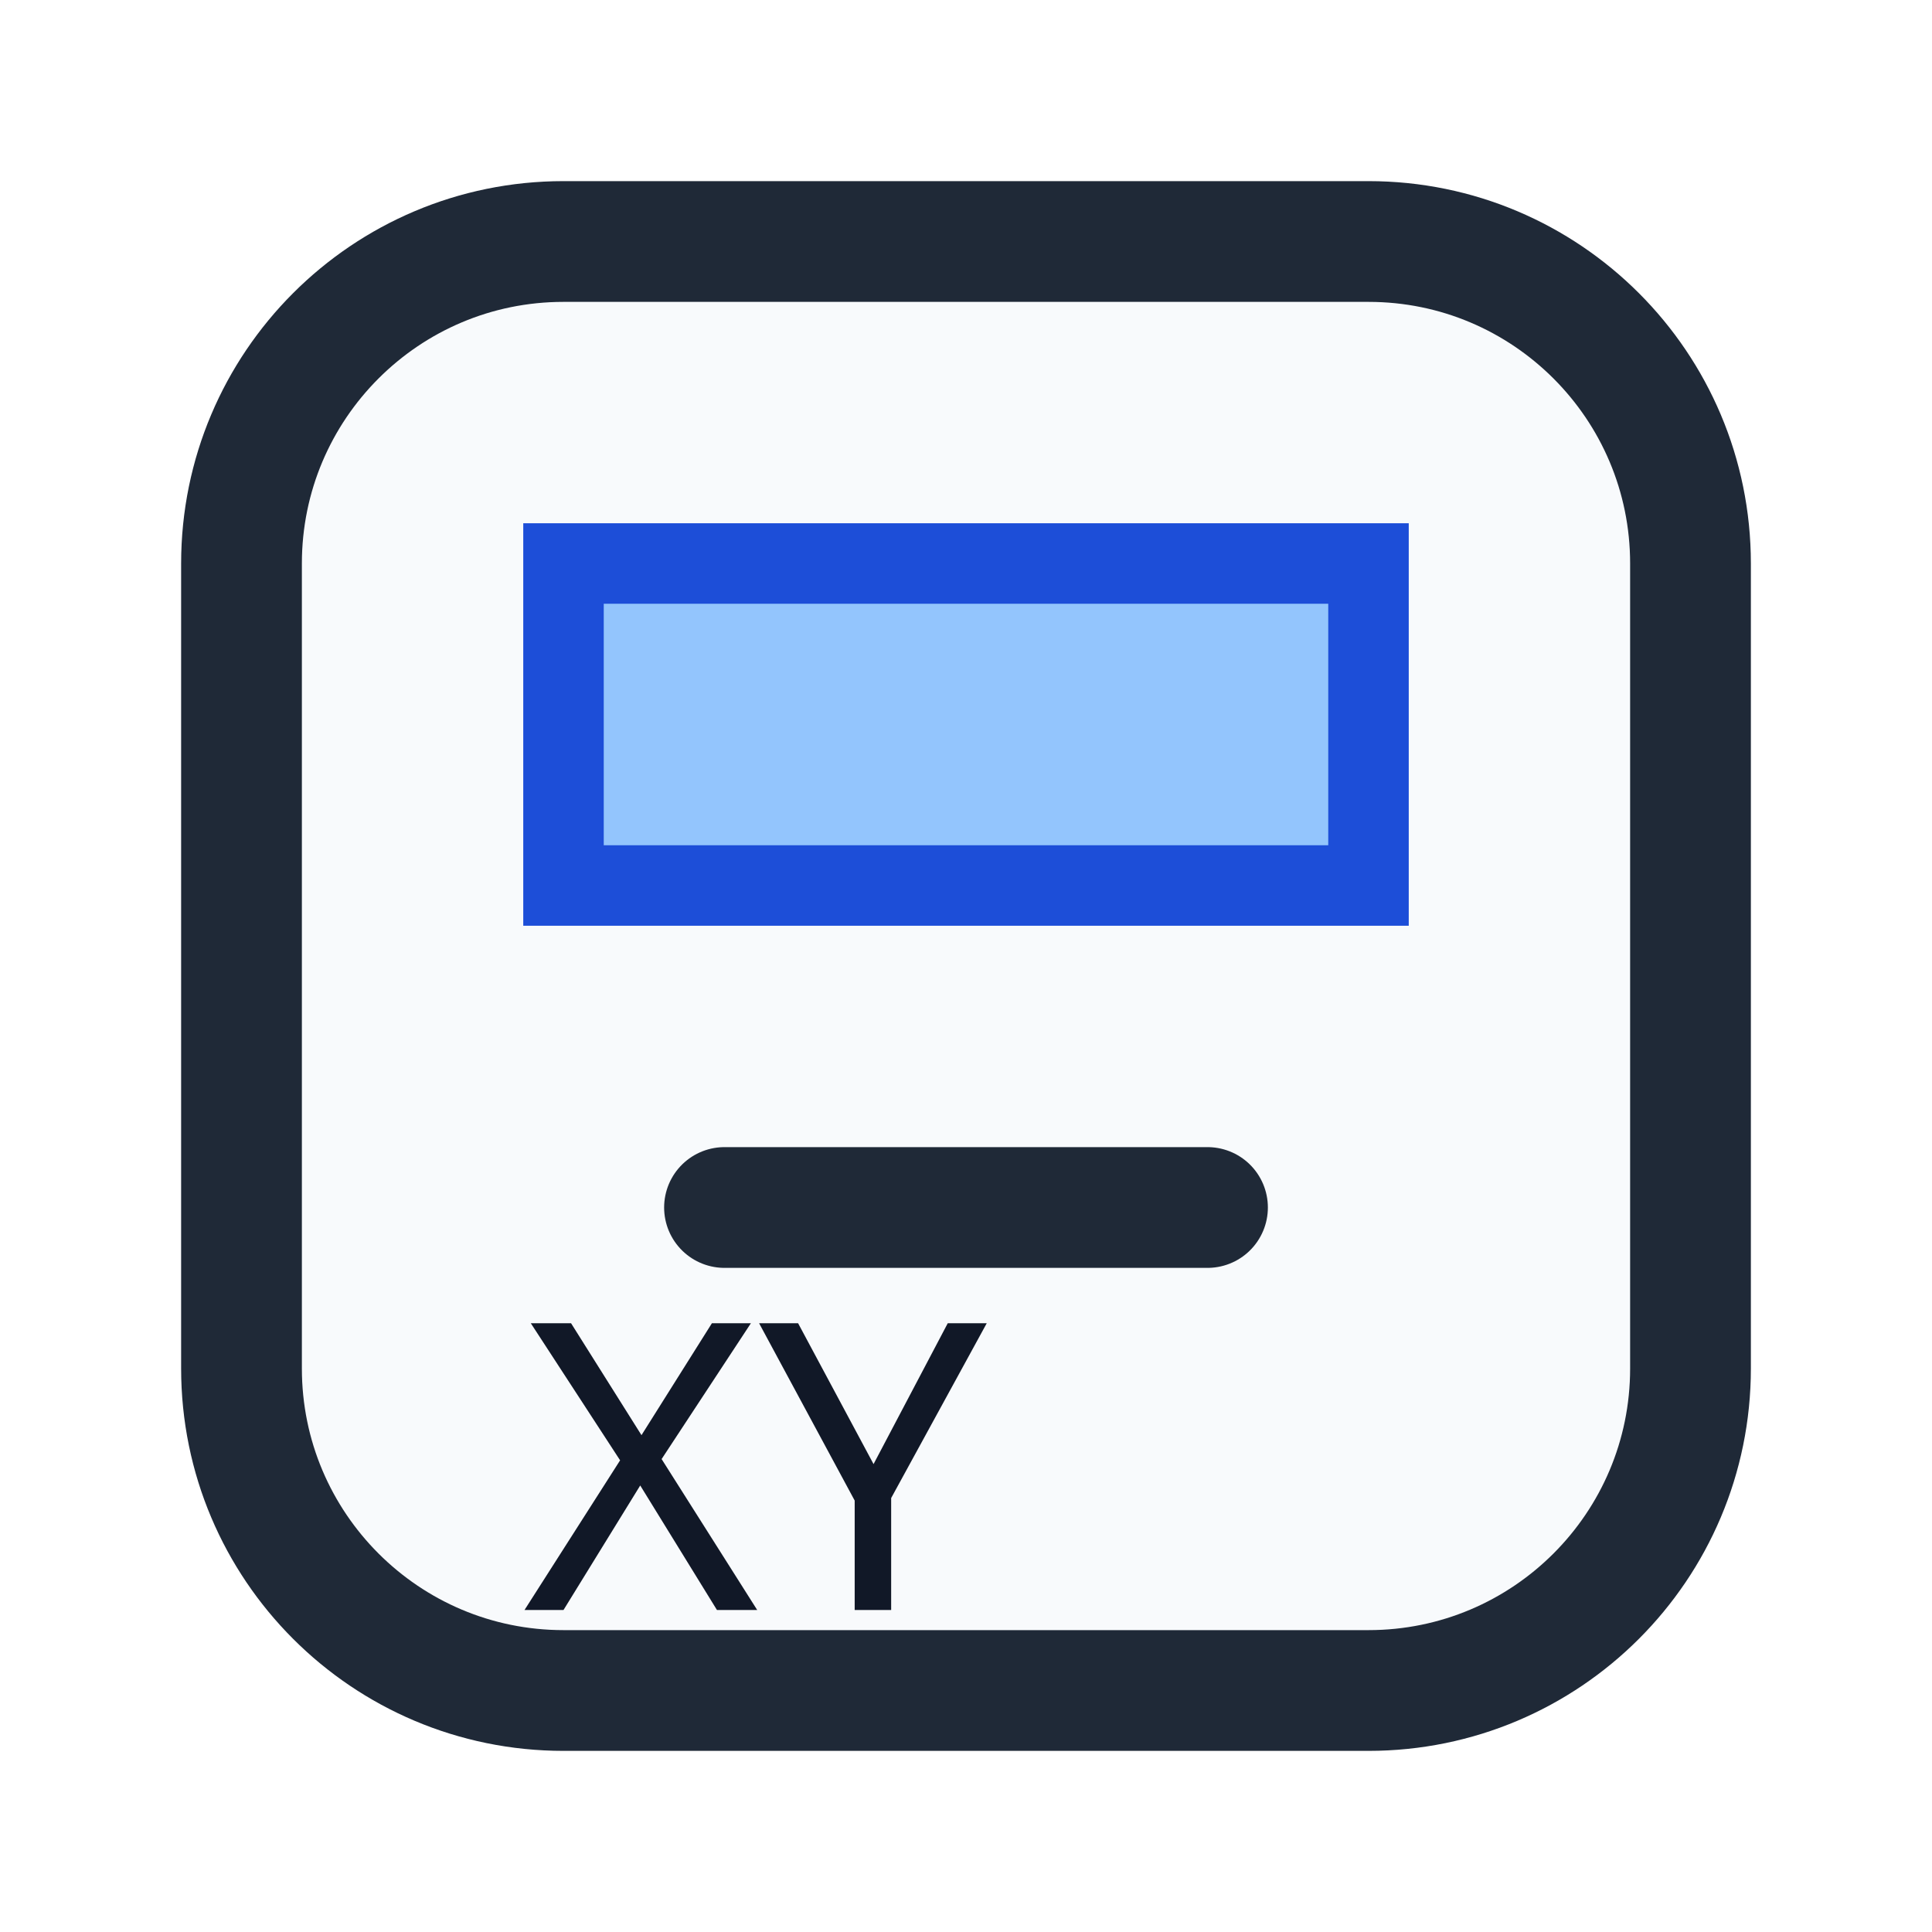
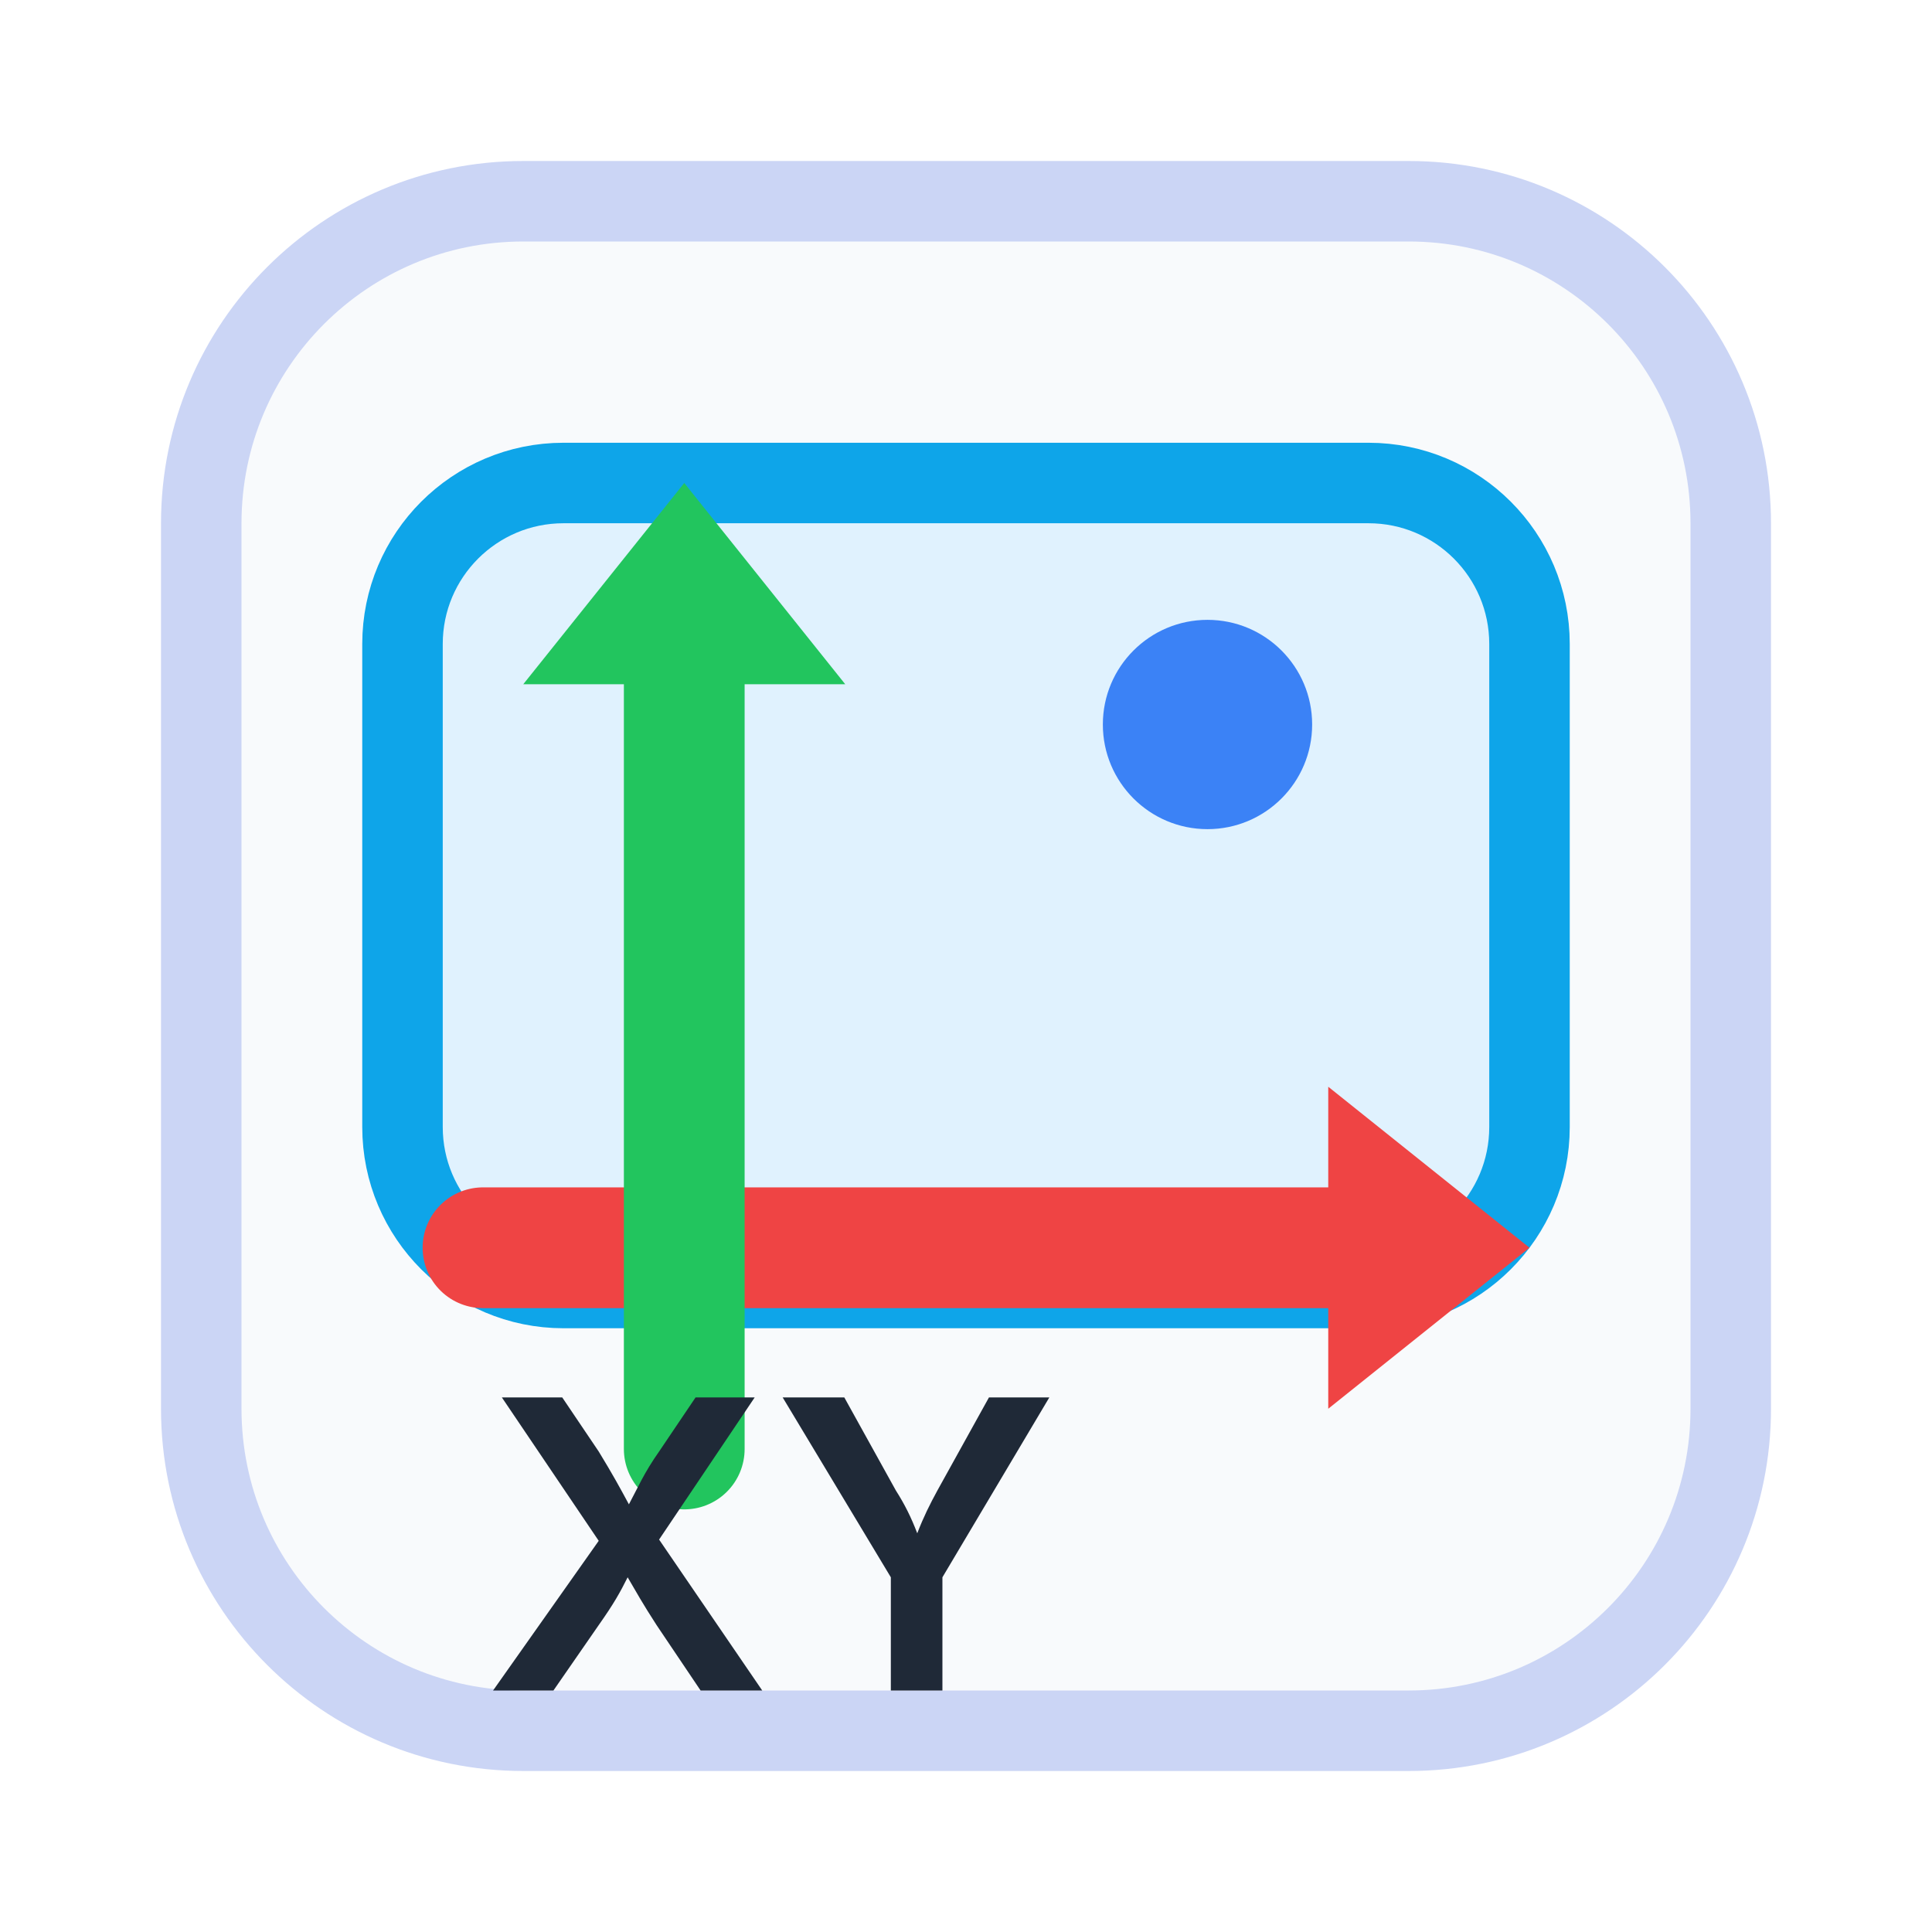
<svg xmlns="http://www.w3.org/2000/svg" width="24" height="24" viewBox="0 0 24 24" fill="none">
-   <rect x="3" y="3" width="18" height="18" rx="4" stroke="#1f2937" stroke-width="1.5" fill="#f8fafc" />
-   <path d="M7 7H17V11H7V7Z" fill="#93c5fd" stroke="#1d4ed8" stroke-width="1" />
-   <path d="M9 15L15 15" stroke="#1f2937" stroke-width="1.5" stroke-linecap="round" />
-   <text x="6.5" y="20" font-family="Verdana" font-size="5" fill="#111827">XY</text>
+   <rect x="2.5" y="2.5" width="19" height="19" rx="4" fill="#f8fafc" stroke="#cbd5f5" stroke-width="1" />
+   <rect x="5" y="6" width="14" height="10" rx="2" fill="#e0f2fe" stroke="#0ea5e9" stroke-width="1" />
+   <line x1="6" y1="15.5" x2="17" y2="15.5" stroke="#ef4444" stroke-width="1.5" stroke-linecap="round" />
+   <path d="M16.5 13.5L19 15.5L16.5 17.5Z" fill="#ef4444" />
+   <line x1="8.5" y1="8" x2="8.5" y2="18" stroke="#22c55e" stroke-width="1.5" stroke-linecap="round" />
+   <path d="M6.5 8.5L8.5 6L10.5 8.5Z" fill="#22c55e" />
+   <circle cx="15" cy="9" r="1.3" fill="#3b82f6" />
+   <text x="6" y="21" font-family="Inter, Arial" font-size="5" font-weight="600" fill="#1f2937">XY</text>
</svg>
